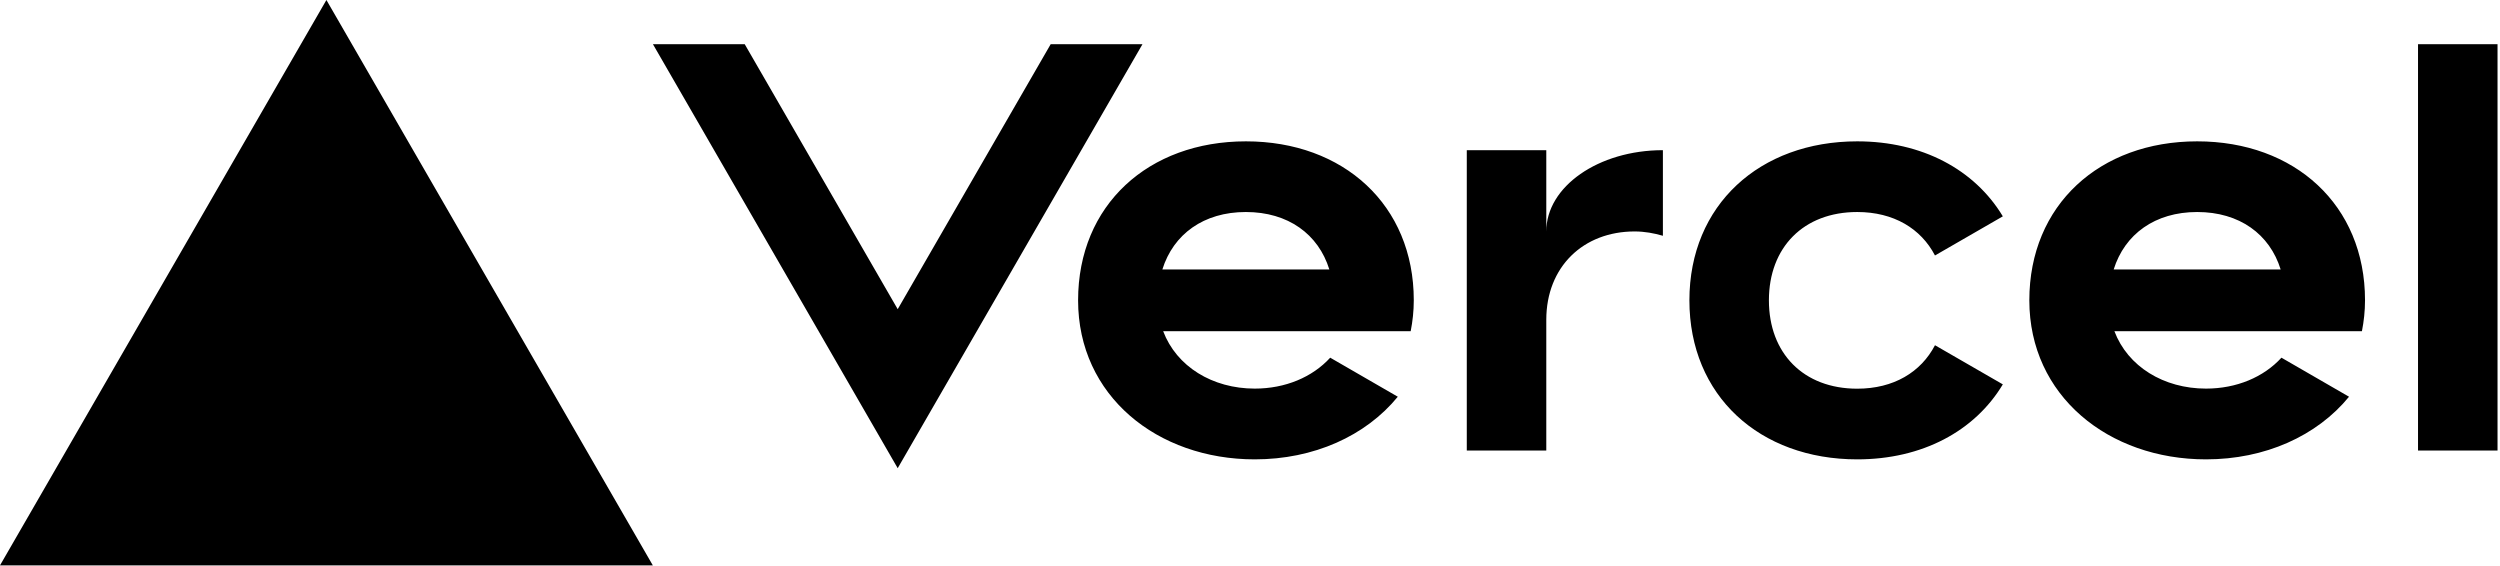
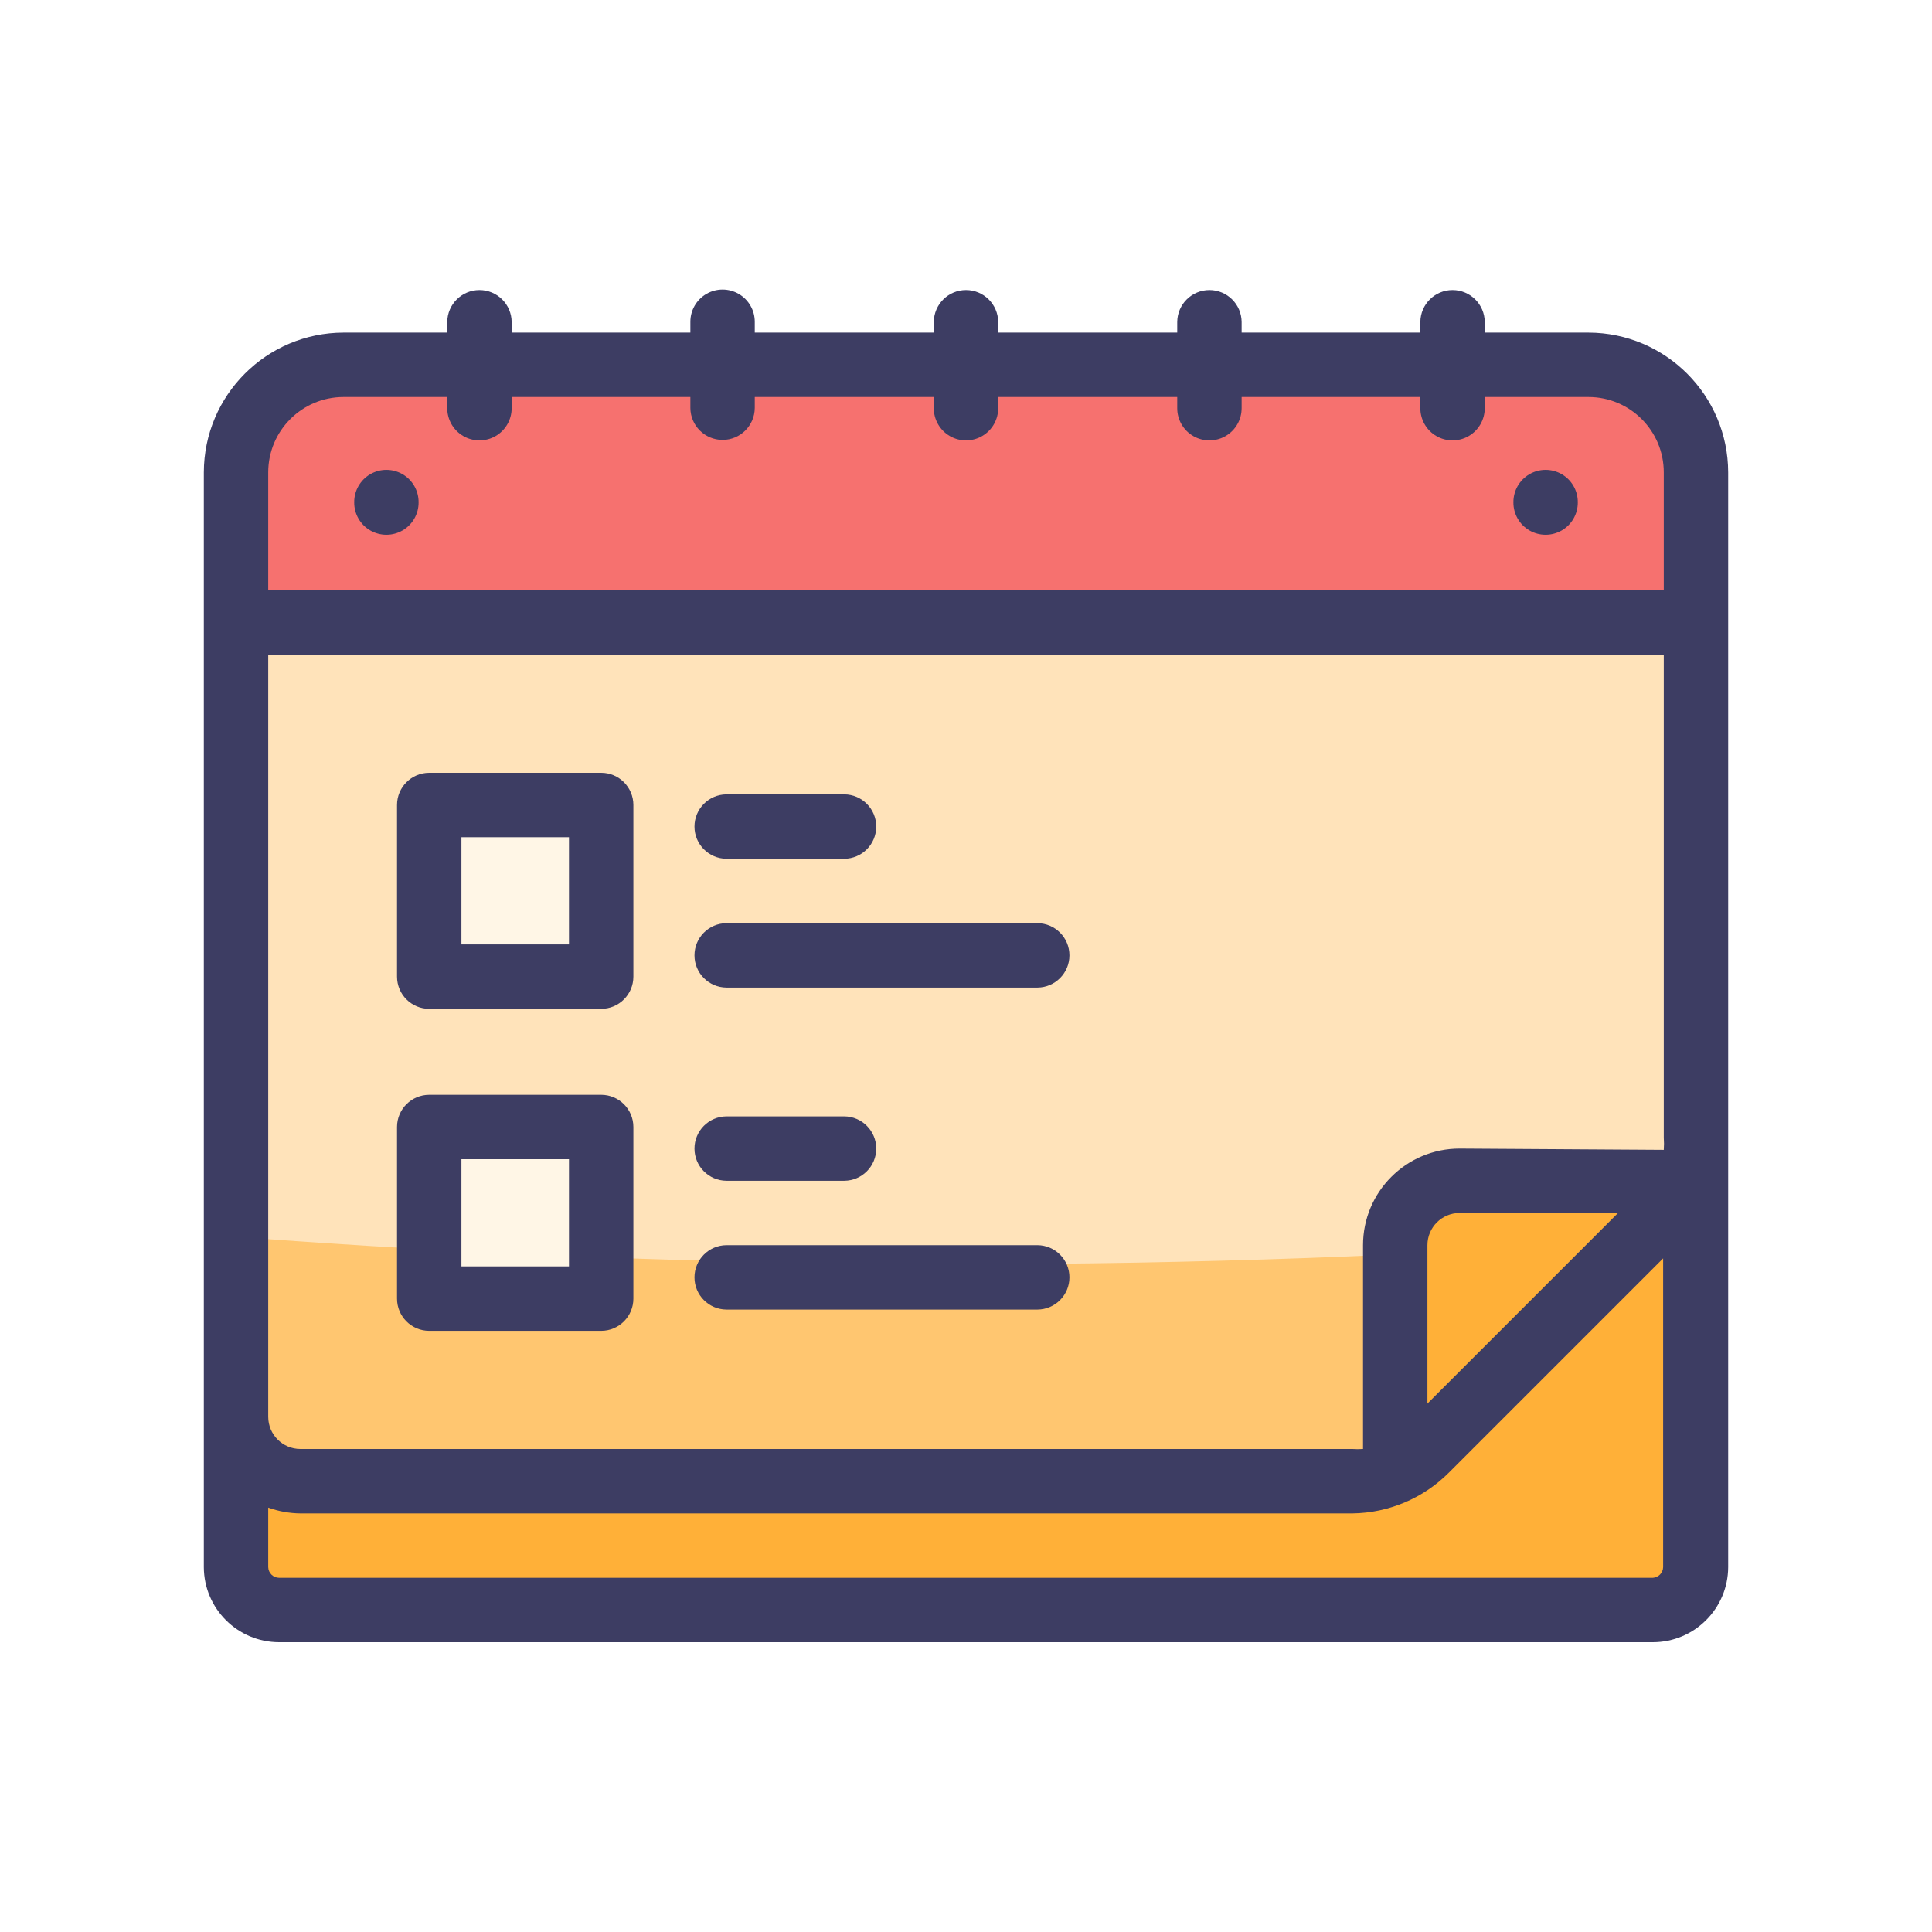
- <svg xmlns="http://www.w3.org/2000/svg" width="283" height="64" viewBox="0 0 283 64" fill="none">
-   <path d="M141.04 16c-11.04 0-19 7.2-19 18s8.96 18 20 18c6.67 0 12.55-2.64 16.19-7.09l-7.65-4.42c-2.02 2.21-5.09 3.5-8.54 3.5-4.79 0-8.86-2.5-10.37-6.5h28.02c.22-1.12.35-2.28.35-3.5 0-10.79-7.96-17.99-19-17.99zm-9.46 14.5c1.25-3.99 4.67-6.5 9.45-6.5 4.79 0 8.21 2.51 9.45 6.5h-18.9zM248.72 16c-11.04 0-19 7.2-19 18s8.96 18 20 18c6.67 0 12.55-2.64 16.19-7.09l-7.65-4.42c-2.02 2.21-5.09 3.5-8.54 3.5-4.79 0-8.86-2.5-10.37-6.5h28.02c.22-1.12.35-2.28.35-3.5 0-10.79-7.96-17.99-19-17.99zm-9.45 14.5c1.25-3.99 4.67-6.5 9.45-6.5 4.79 0 8.21 2.51 9.45 6.5h-18.9zM200.24 34c0 6 3.92 10 10 10 4.12 0 7.21-1.87 8.8-4.92l7.68 4.43c-3.18 5.3-9.14 8.49-16.48 8.49-11.05 0-19-7.2-19-18s7.96-18 19-18c7.34 0 13.29 3.19 16.48 8.49l-7.68 4.43c-1.59-3.05-4.68-4.92-8.8-4.92-6.07 0-10 4-10 10zm82.48-29v46h-9V5h9zM36.95 0L73.9 64H0L36.95 0zm92.38 5l-27.71 48L73.91 5H84.3l17.32 30 17.32-30h10.39zm58.91 12v9.69c-1-.29-2.06-.49-3.2-.49-5.81 0-10 4-10 10V51h-9V17h9v9.2c0-5.08 5.91-9.2 13.2-9.2z" fill="#000" />
+ <svg xmlns="http://www.w3.org/2000/svg" t="1663841185311" class="icon" viewBox="0 0 1024 1024" version="1.1" p-id="2704" width="48" height="48">
+   <path d="M125.099 329.899h773.803v500.736A22.699 22.699 0 0 1 876.032 853.333H147.968a22.699 22.699 0 0 1-22.699-22.699V329.899h-0.171z" fill="#FFB038" p-id="2705" />
+   <path d="M182.101 193.365h659.797a56.832 56.832 0 0 1 56.832 56.832v79.701H125.099v-79.531a56.832 56.832 0 0 1 57.003-57.003z" fill="#F6716F" p-id="2706" />
+   <path d="M125.099 329.899V750.933a34.133 34.133 0 0 0 34.133 34.133H716.8a56.661 56.661 0 0 0 40.277-17.067l125.952-125.952a56.32 56.32 0 0 0 17.067-40.107v-273.067z" fill="#FFE3BA" p-id="2707" />
+   <path d="M512 670.037c-133.291 0-262.997-5.12-386.901-14.507V750.933a34.133 34.133 0 0 0 34.133 34.133H716.8a56.661 56.661 0 0 0 40.277-17.067l110.592-110.592c-115.029 8.192-233.813 12.629-355.669 12.629z" fill="#FFC670" p-id="2708" />
+   <path d="M756.224 768l125.952-125.952a58.539 58.539 0 0 0 11.435-17.067h-119.467a34.133 34.133 0 0 0-34.133 34.133v119.467a53.077 53.077 0 0 0 16.213-10.581z" fill="#FFB038" p-id="2709" />
+   <path d="M227.499 426.667h90.965v90.965h-90.965zM227.499 597.333h90.965v90.965h-90.965z" fill="#FFF6E6" p-id="2710" />
+   <path d="M915.968 250.368a74.24 74.24 0 0 0-74.069-74.069h-54.955V170.667a17.067 17.067 0 0 0-34.133 0v5.632h-94.72V170.667a17.067 17.067 0 0 0-34.133 0v5.632H529.067V170.667a17.067 17.067 0 0 0-34.133 0v5.632h-94.891V170.667a17.067 17.067 0 1 0-34.133 0v5.632h-94.72V170.667a17.067 17.067 0 0 0-34.133 0v5.632h-54.955a74.24 74.24 0 0 0-74.069 74.069v580.267A39.936 39.936 0 0 0 147.968 870.4h728.064a39.936 39.936 0 0 0 39.936-39.765V329.899v-1.707-1.707z m-142.336 358.4a51.2 51.2 0 0 0-51.2 51.2V768a39.765 39.765 0 0 1-5.632 0H159.232a17.067 17.067 0 0 1-17.067-17.067V346.965h739.669v256a44.032 44.032 0 0 1 0 6.485z m83.968 34.133l-101.035 101.035v-83.968a17.067 17.067 0 0 1 17.067-17.067zM182.101 210.432h54.955v5.803a17.067 17.067 0 1 0 34.133 0v-5.803h94.72v5.803a17.067 17.067 0 0 0 34.133 0v-5.803H494.933v5.803a17.067 17.067 0 1 0 34.133 0v-5.803h94.891v5.803a17.067 17.067 0 1 0 34.133 0v-5.803h94.72v5.803a17.067 17.067 0 1 0 34.133 0v-5.803h54.955a39.936 39.936 0 0 1 39.936 39.936v62.464H142.165v-62.464a39.936 39.936 0 0 1 39.936-39.936zM876.032 836.267H147.968a5.803 5.803 0 0 1-5.803-5.632v-31.573a52.053 52.053 0 0 0 17.067 3.072H716.8a73.557 73.557 0 0 0 51.2-21.675l113.493-113.493v163.669a5.803 5.803 0 0 1-5.461 5.632z" fill="#3D3D63" p-id="2711" />
+   <path d="M204.8 266.24m-17.067 0a17.067 17.067 0 1 0 34.133 0 17.067 17.067 0 1 0-34.133 0Z" fill="#3D3D63" p-id="2712" />
+   <path d="M819.2 266.24m-17.067 0a17.067 17.067 0 1 0 34.133 0 17.067 17.067 0 1 0-34.133 0Z" fill="#3D3D63" p-id="2713" />
+   <path d="M318.635 409.6h-91.136a17.067 17.067 0 0 0-17.067 17.067v90.965a17.067 17.067 0 0 0 17.067 17.067h91.136a17.067 17.067 0 0 0 17.067-17.067V426.667a17.067 17.067 0 0 0-17.067-17.067z m-17.067 90.965h-57.003V443.733h57.003zM318.635 580.267h-91.136a17.067 17.067 0 0 0-17.067 17.067v90.965a17.067 17.067 0 0 0 17.067 17.067h91.136a17.067 17.067 0 0 0 17.067-17.067V597.333a17.067 17.067 0 0 0-17.067-17.067z m-17.067 90.965h-57.003V614.4h57.003zM385.024 455.168h62.464a17.067 17.067 0 0 0 0-34.133h-62.464a17.067 17.067 0 0 0 0 34.133zM549.888 489.301h-164.864a17.067 17.067 0 0 0 0 34.133h164.864a17.067 17.067 0 0 0 0-34.133zM385.024 625.835h62.464a17.067 17.067 0 0 0 0-34.133h-62.464a17.067 17.067 0 0 0 0 34.133zM549.888 659.968h-164.864a17.067 17.067 0 0 0 0 34.133h164.864a17.067 17.067 0 0 0 0-34.133z" fill="#3D3D63" p-id="2714" />
</svg>
